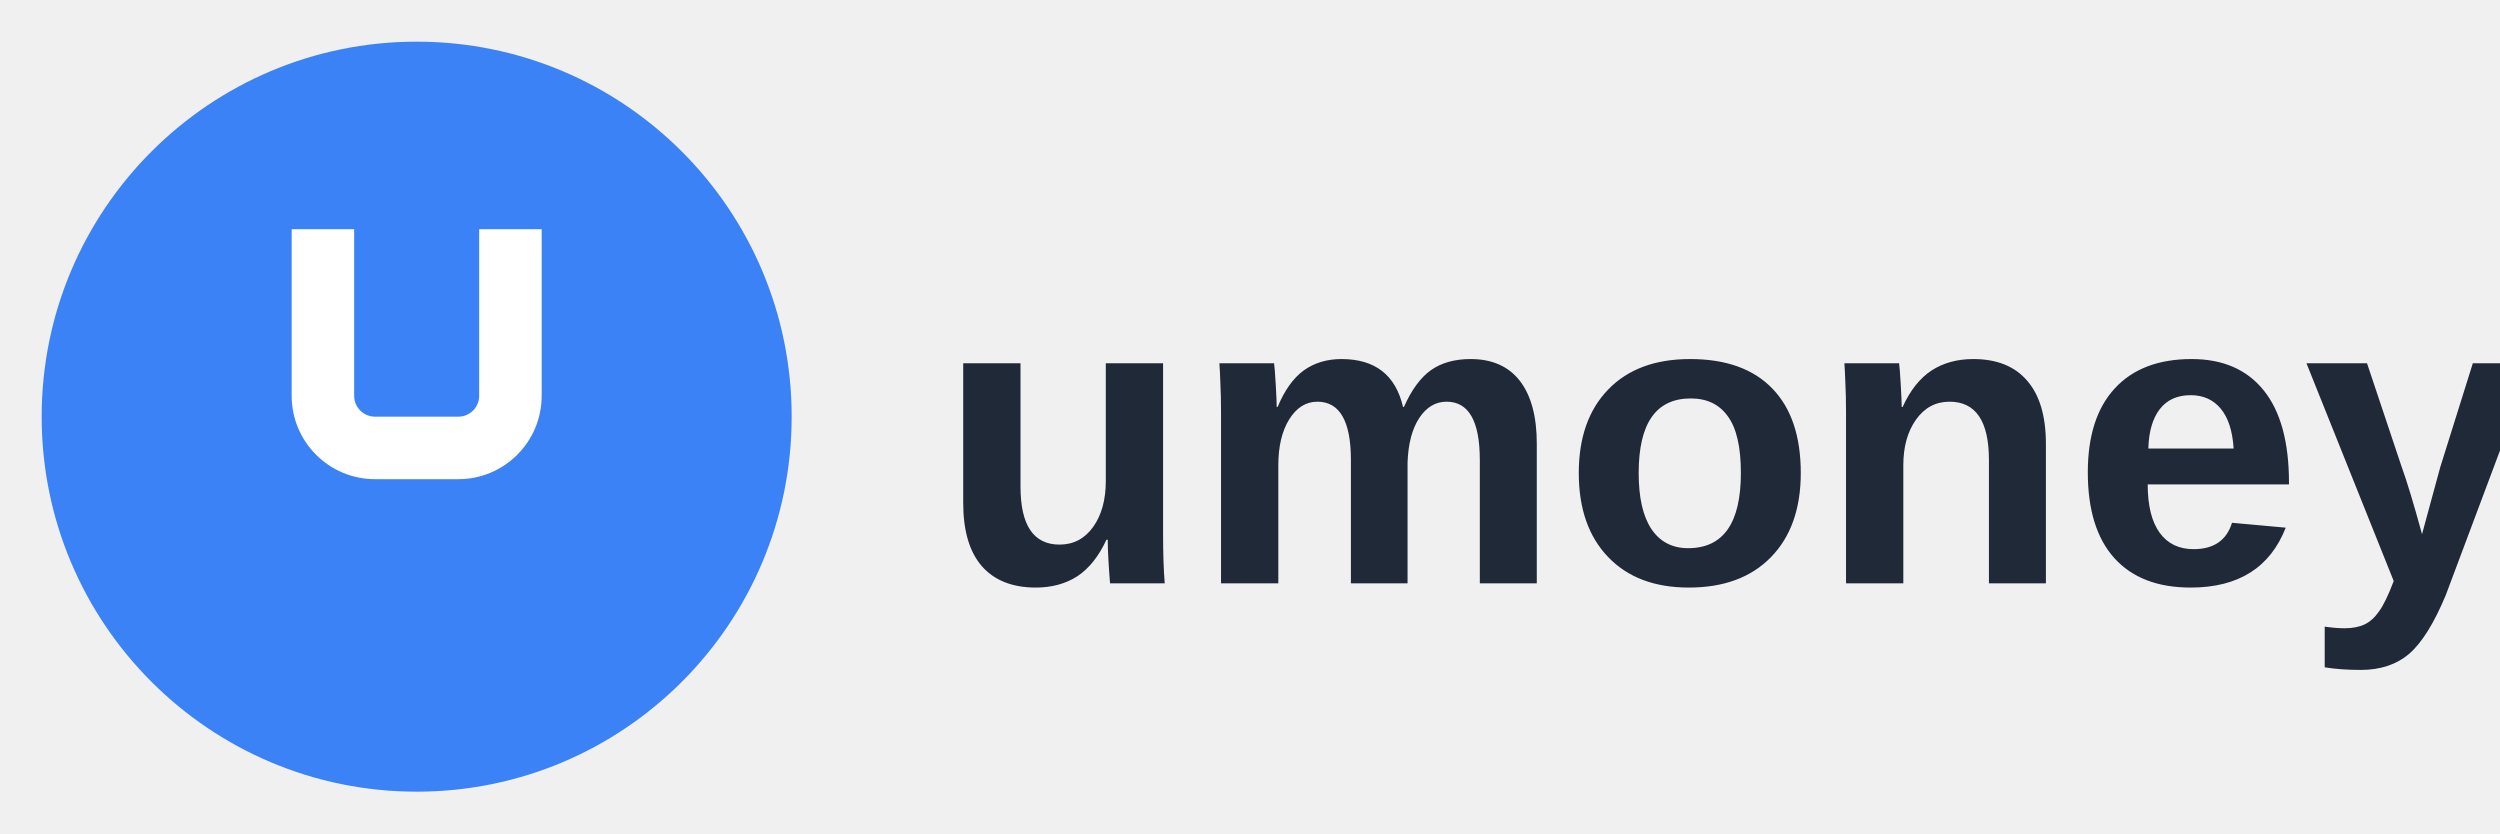
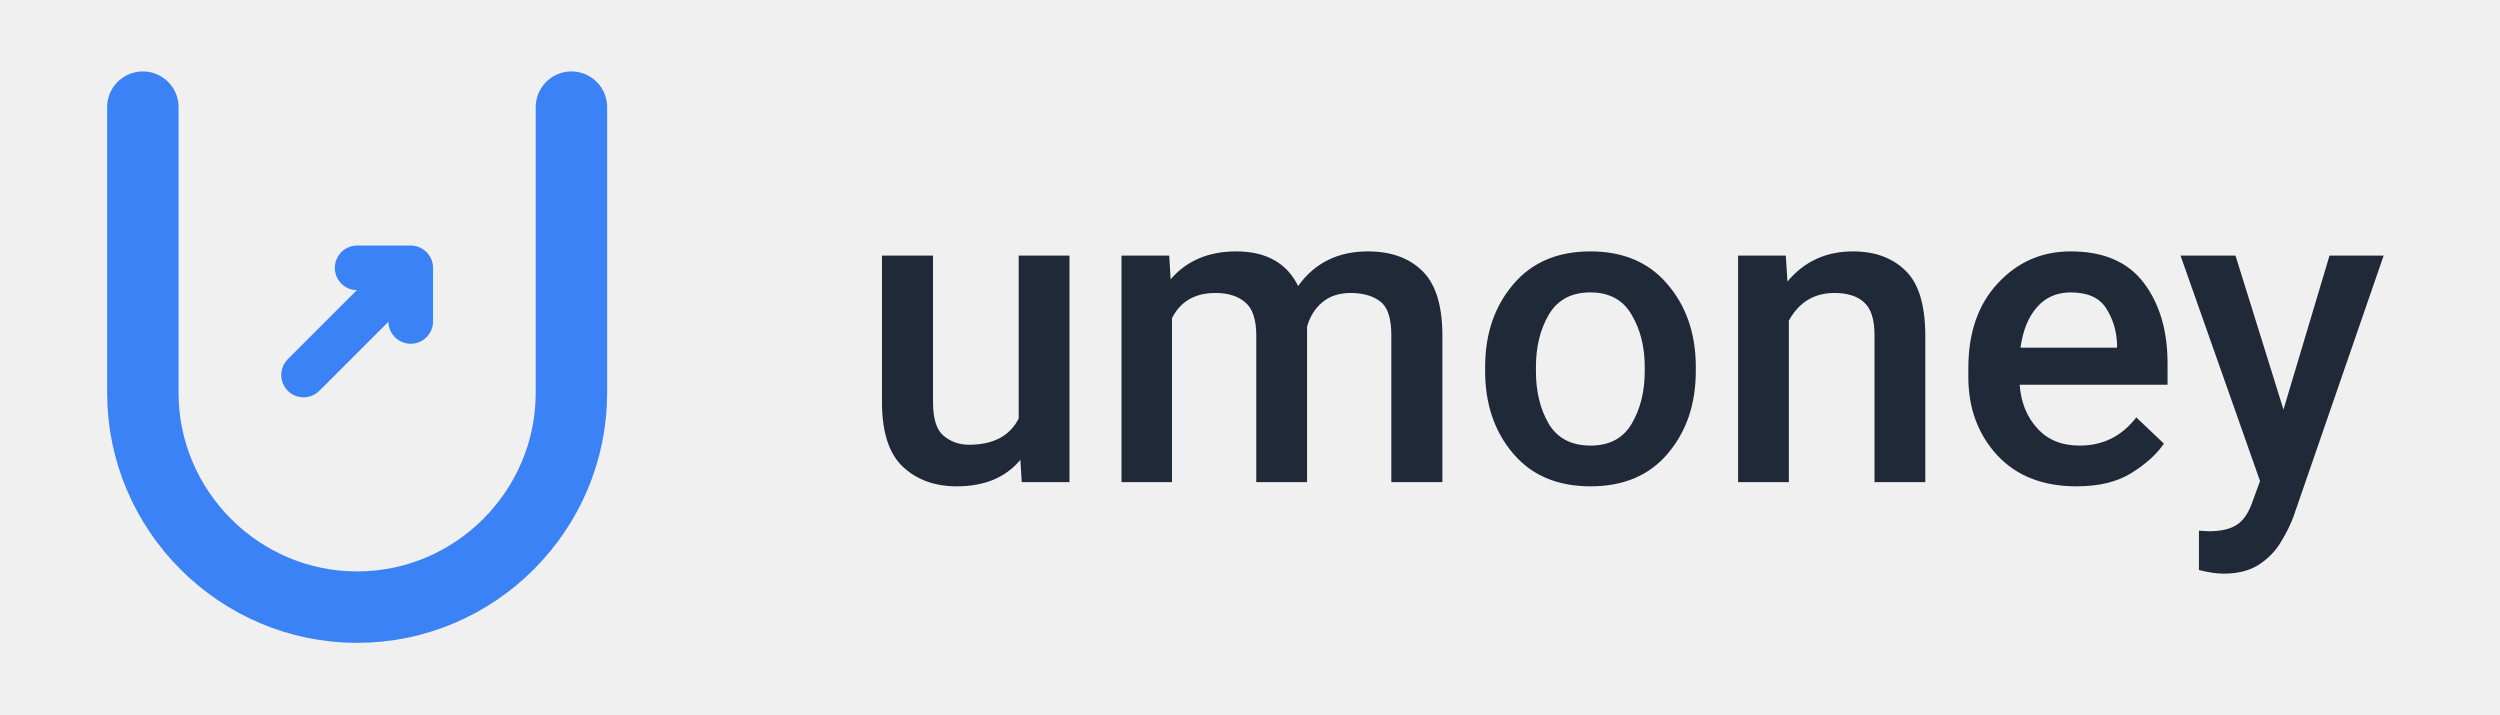
- <svg xmlns="http://www.w3.org/2000/svg" width="120" height="40" viewBox="0 0 120 40" fill="none">
-   <circle cx="20" cy="20" r="18" fill="#3B82F6" />
-   <path d="M14 11V19C14 21.209 15.791 23 18 23H22C24.209 23 26 21.209 26 19V11H23V19C23 19.552 22.552 20 22 20H18C17.448 20 17 19.552 17 19V11H14Z" fill="white" />
-   <text x="45" y="28" font-family="Arial, sans-serif" font-size="20" font-weight="700" fill="#1F2937">
+ <svg xmlns="http://www.w3.org/2000/svg" width="140" height="40" viewBox="0 0 140 40" fill="none">
+   <g transform="translate(4, 2)">
+     <path d="M 4 4 L 4 20 C 4 26.6 9.4 32 16 32 C 22.6 32 28 26.6 28 20 L 28 4" stroke="#3B82F6" stroke-width="4" fill="none" stroke-linecap="round" stroke-linejoin="round" />
+     <path d="M 13 19 L 19 13 M 16 13 L 19 13 L 19 16" stroke="#3B82F6" stroke-width="2.5" fill="none" stroke-linecap="round" stroke-linejoin="round" />
+   </g>
+   <text x="48" y="27" font-family="-apple-system, BlinkMacSystemFont, 'Segoe UI', Roboto, Oxygen, Ubuntu, Cantarell, sans-serif" font-size="24" font-weight="500" fill="#1F2937" letter-spacing="0">
    umoney
  </text>
</svg>
